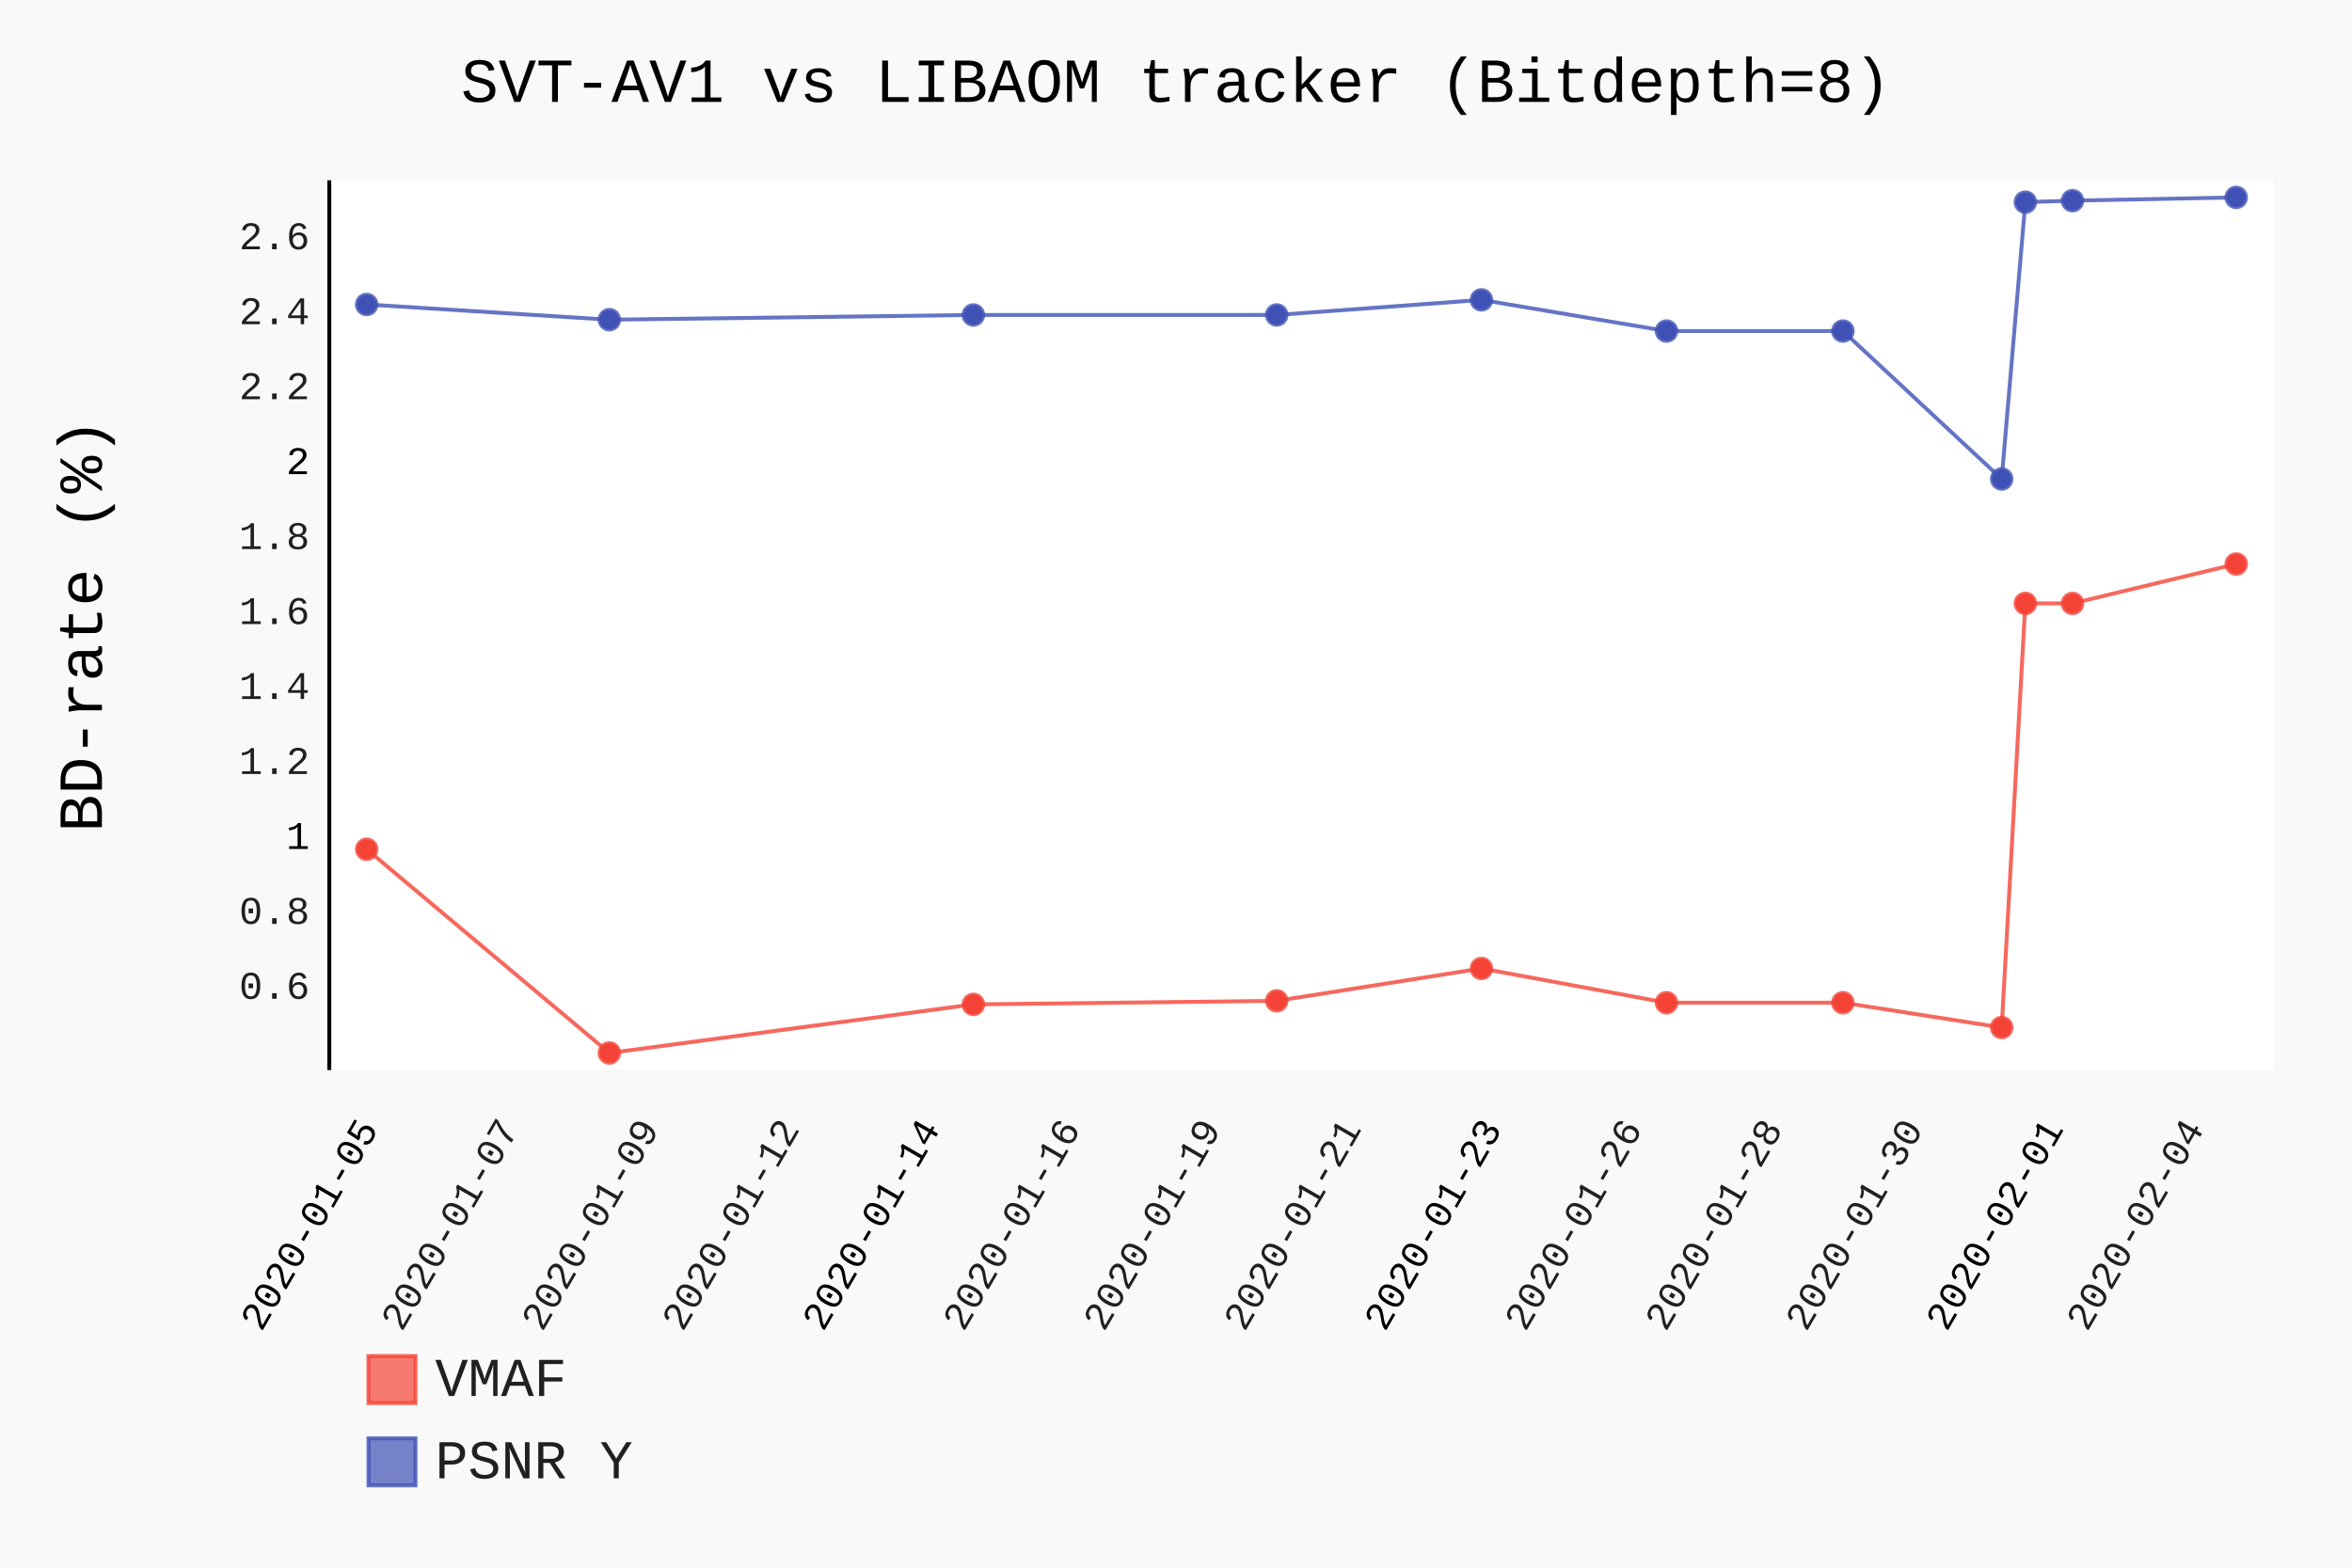
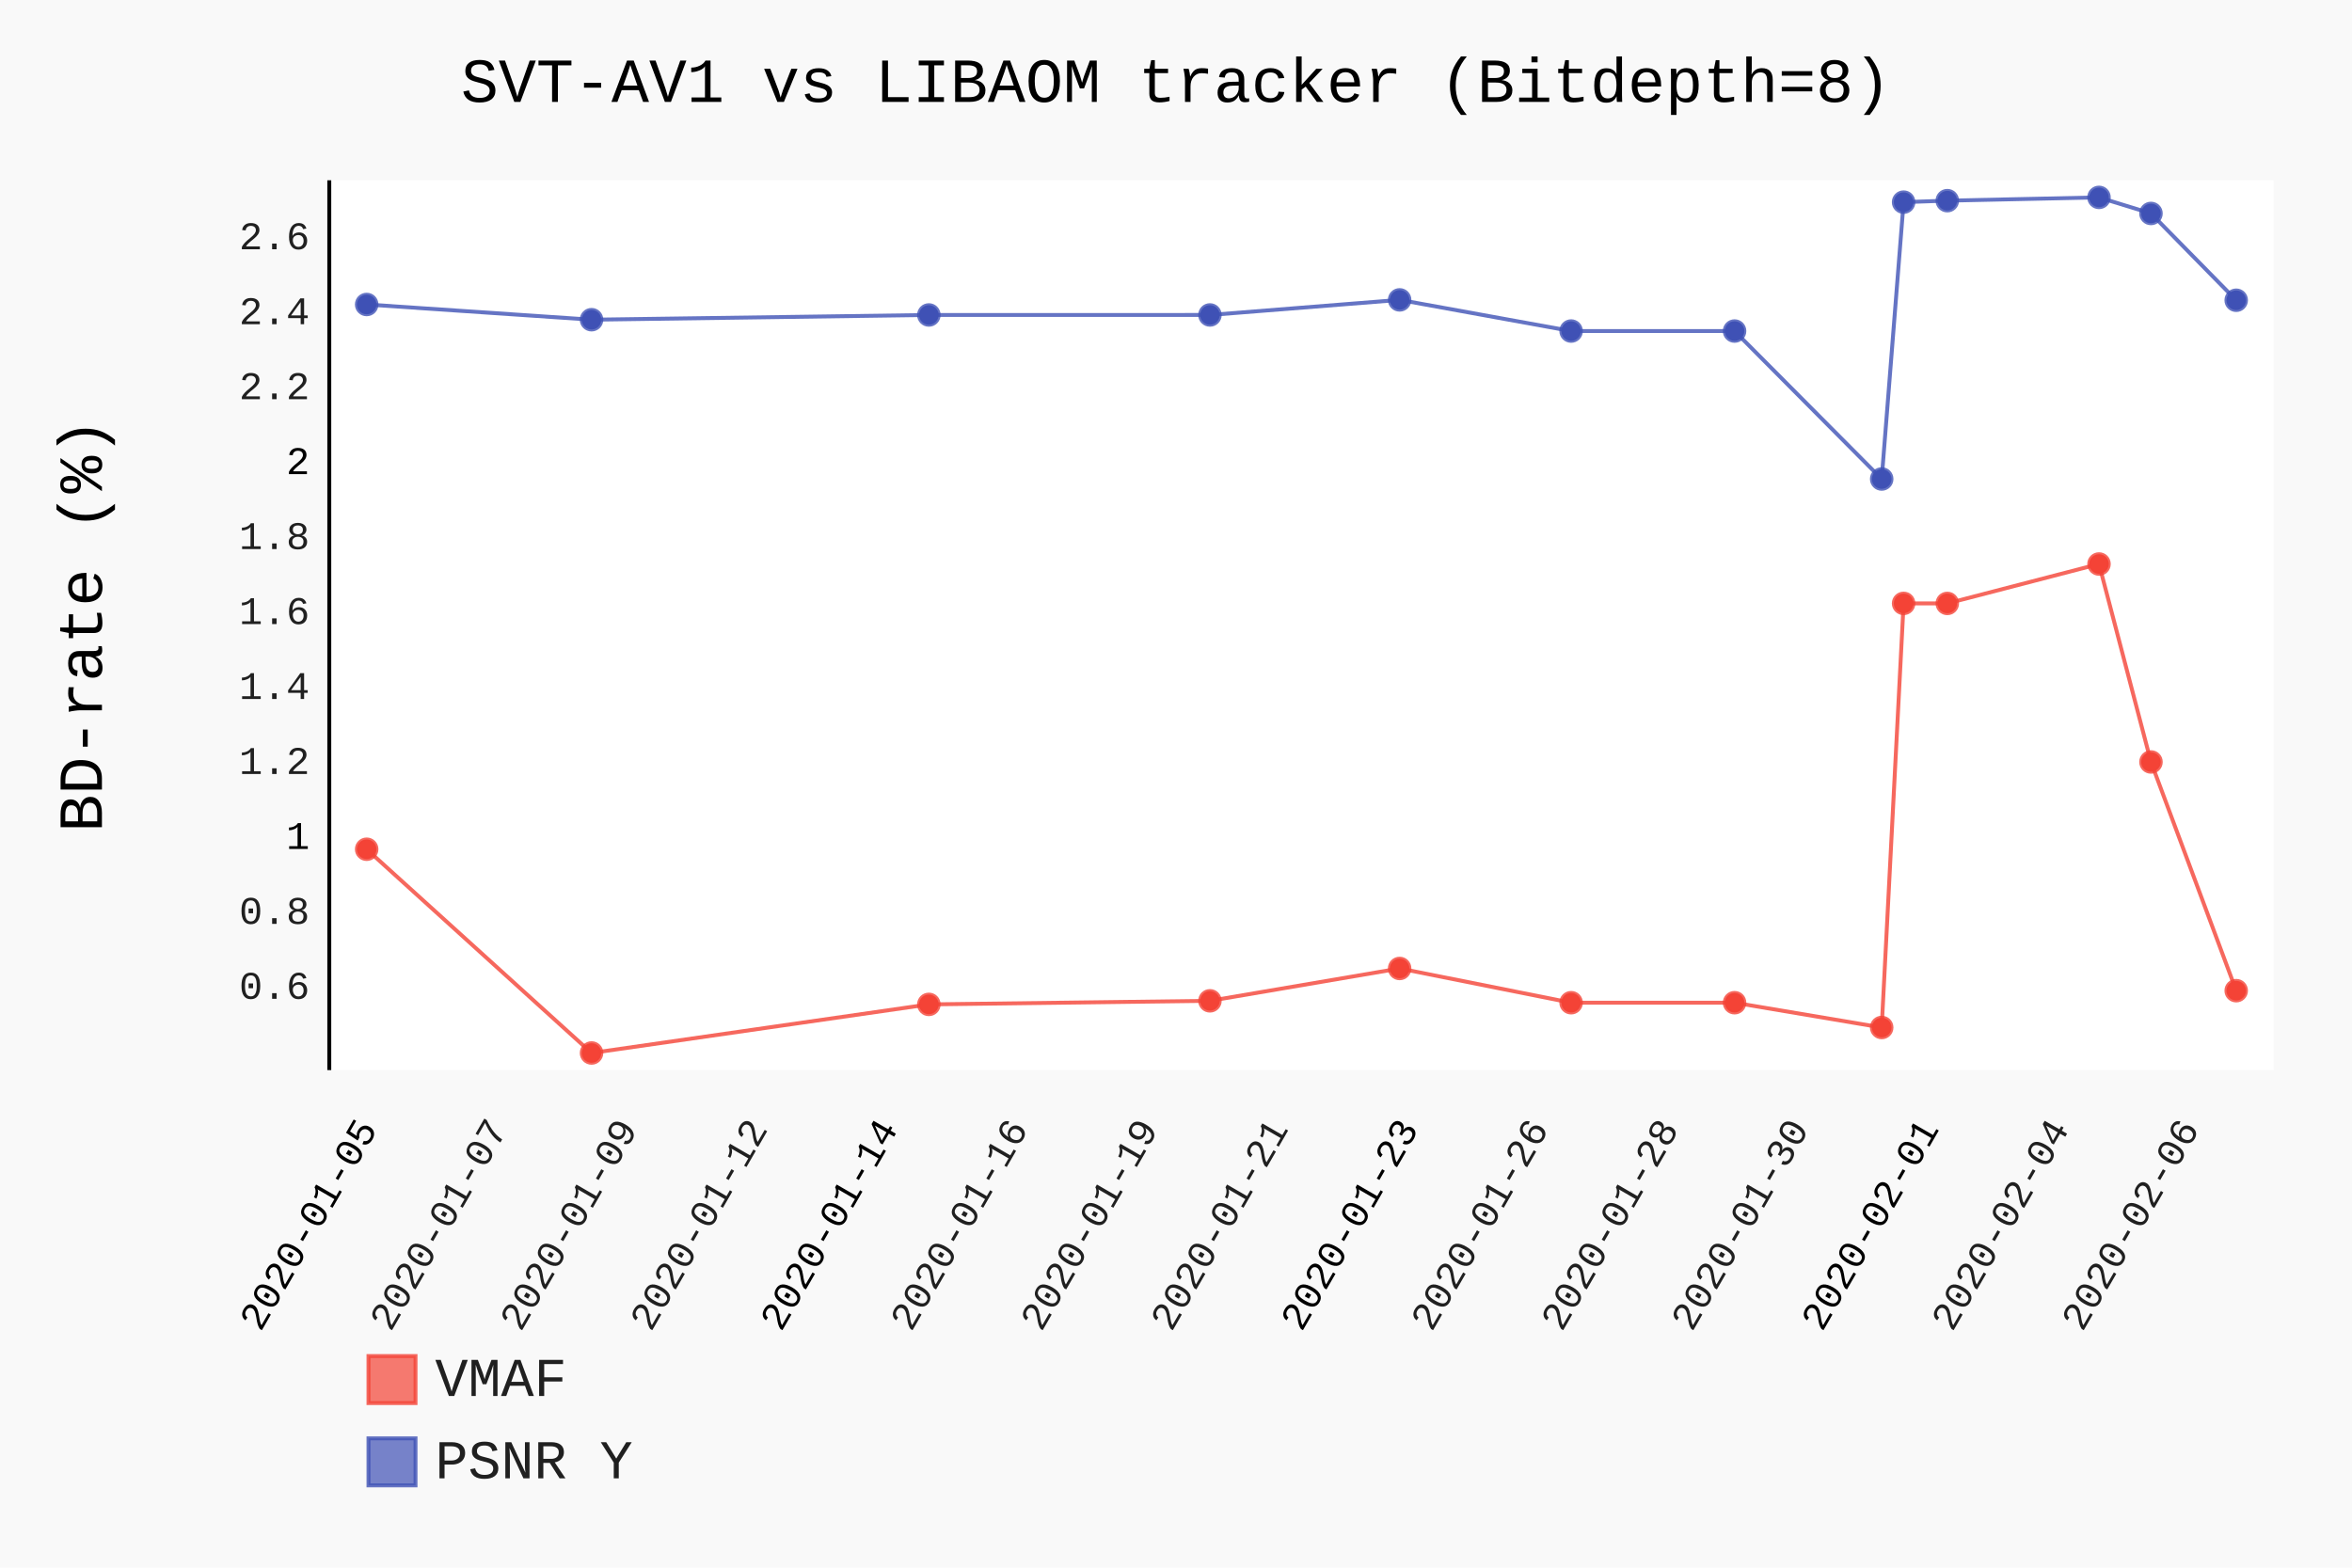
- <svg xmlns="http://www.w3.org/2000/svg" class="pygal-chart" id="chart-d8599ed5-5786-4be9-aa89-9867d01b9e7c" viewBox="0 0 600 400">
+ <svg xmlns="http://www.w3.org/2000/svg" class="pygal-chart" id="chart-996b8077-2a8b-4f41-9d07-2e1f46822249" viewBox="0 0 600 400">
  <defs>
-     <style type="text/css">#chart-d8599ed5-5786-4be9-aa89-9867d01b9e7c{-webkit-user-select:none;-webkit-font-smoothing:antialiased;font-family:Consolas,"Liberation Mono",Menlo,Courier,monospace}#chart-d8599ed5-5786-4be9-aa89-9867d01b9e7c .title{font-family:Consolas,"Liberation Mono",Menlo,Courier,monospace;font-size:16px}#chart-d8599ed5-5786-4be9-aa89-9867d01b9e7c .legends .legend text{font-family:Consolas,"Liberation Mono",Menlo,Courier,monospace;font-size:14px}#chart-d8599ed5-5786-4be9-aa89-9867d01b9e7c .axis text{font-family:Consolas,"Liberation Mono",Menlo,Courier,monospace;font-size:10px}#chart-d8599ed5-5786-4be9-aa89-9867d01b9e7c .axis text.major{font-family:Consolas,"Liberation Mono",Menlo,Courier,monospace;font-size:10px}#chart-d8599ed5-5786-4be9-aa89-9867d01b9e7c .text-overlay text.value{font-family:Consolas,"Liberation Mono",Menlo,Courier,monospace;font-size:16px}#chart-d8599ed5-5786-4be9-aa89-9867d01b9e7c .text-overlay text.label{font-family:Consolas,"Liberation Mono",Menlo,Courier,monospace;font-size:10px}#chart-d8599ed5-5786-4be9-aa89-9867d01b9e7c .tooltip{font-family:Consolas,"Liberation Mono",Menlo,Courier,monospace;font-size:14px}#chart-d8599ed5-5786-4be9-aa89-9867d01b9e7c text.no_data{font-family:Consolas,"Liberation Mono",Menlo,Courier,monospace;font-size:64px}
- #chart-d8599ed5-5786-4be9-aa89-9867d01b9e7c{background-color:rgba(249,249,249,1)}#chart-d8599ed5-5786-4be9-aa89-9867d01b9e7c path,#chart-d8599ed5-5786-4be9-aa89-9867d01b9e7c line,#chart-d8599ed5-5786-4be9-aa89-9867d01b9e7c rect,#chart-d8599ed5-5786-4be9-aa89-9867d01b9e7c circle{-webkit-transition:150ms;-moz-transition:150ms;transition:150ms}#chart-d8599ed5-5786-4be9-aa89-9867d01b9e7c .graph &gt; .background{fill:rgba(249,249,249,1)}#chart-d8599ed5-5786-4be9-aa89-9867d01b9e7c .plot &gt; .background{fill:rgba(255,255,255,1)}#chart-d8599ed5-5786-4be9-aa89-9867d01b9e7c .graph{fill:rgba(0,0,0,.87)}#chart-d8599ed5-5786-4be9-aa89-9867d01b9e7c text.no_data{fill:rgba(0,0,0,1)}#chart-d8599ed5-5786-4be9-aa89-9867d01b9e7c .title{fill:rgba(0,0,0,1)}#chart-d8599ed5-5786-4be9-aa89-9867d01b9e7c .legends .legend text{fill:rgba(0,0,0,.87)}#chart-d8599ed5-5786-4be9-aa89-9867d01b9e7c .legends .legend:hover text{fill:rgba(0,0,0,1)}#chart-d8599ed5-5786-4be9-aa89-9867d01b9e7c .axis .line{stroke:rgba(0,0,0,1)}#chart-d8599ed5-5786-4be9-aa89-9867d01b9e7c .axis .guide.line{stroke:rgba(0,0,0,.54)}#chart-d8599ed5-5786-4be9-aa89-9867d01b9e7c .axis .major.line{stroke:rgba(0,0,0,.87)}#chart-d8599ed5-5786-4be9-aa89-9867d01b9e7c .axis text.major{fill:rgba(0,0,0,1)}#chart-d8599ed5-5786-4be9-aa89-9867d01b9e7c .axis.y .guides:hover .guide.line,#chart-d8599ed5-5786-4be9-aa89-9867d01b9e7c .line-graph .axis.x .guides:hover .guide.line,#chart-d8599ed5-5786-4be9-aa89-9867d01b9e7c .stackedline-graph .axis.x .guides:hover .guide.line,#chart-d8599ed5-5786-4be9-aa89-9867d01b9e7c .xy-graph .axis.x .guides:hover .guide.line{stroke:rgba(0,0,0,1)}#chart-d8599ed5-5786-4be9-aa89-9867d01b9e7c .axis .guides:hover text{fill:rgba(0,0,0,1)}#chart-d8599ed5-5786-4be9-aa89-9867d01b9e7c .reactive{fill-opacity:.7;stroke-opacity:.8}#chart-d8599ed5-5786-4be9-aa89-9867d01b9e7c .ci{stroke:rgba(0,0,0,.87)}#chart-d8599ed5-5786-4be9-aa89-9867d01b9e7c .reactive.active,#chart-d8599ed5-5786-4be9-aa89-9867d01b9e7c .active .reactive{fill-opacity:.8;stroke-opacity:.9;stroke-width:4}#chart-d8599ed5-5786-4be9-aa89-9867d01b9e7c .ci .reactive.active{stroke-width:1.5}#chart-d8599ed5-5786-4be9-aa89-9867d01b9e7c .series text{fill:rgba(0,0,0,1)}#chart-d8599ed5-5786-4be9-aa89-9867d01b9e7c .tooltip rect{fill:rgba(255,255,255,1);stroke:rgba(0,0,0,1);-webkit-transition:opacity 150ms;-moz-transition:opacity 150ms;transition:opacity 150ms}#chart-d8599ed5-5786-4be9-aa89-9867d01b9e7c .tooltip .label{fill:rgba(0,0,0,.87)}#chart-d8599ed5-5786-4be9-aa89-9867d01b9e7c .tooltip .label{fill:rgba(0,0,0,.87)}#chart-d8599ed5-5786-4be9-aa89-9867d01b9e7c .tooltip .legend{font-size:.8em;fill:rgba(0,0,0,.54)}#chart-d8599ed5-5786-4be9-aa89-9867d01b9e7c .tooltip .x_label{font-size:.6em;fill:rgba(0,0,0,1)}#chart-d8599ed5-5786-4be9-aa89-9867d01b9e7c .tooltip .xlink{font-size:.5em;text-decoration:underline}#chart-d8599ed5-5786-4be9-aa89-9867d01b9e7c .tooltip .value{font-size:1.5em}#chart-d8599ed5-5786-4be9-aa89-9867d01b9e7c .bound{font-size:.5em}#chart-d8599ed5-5786-4be9-aa89-9867d01b9e7c .max-value{font-size:.75em;fill:rgba(0,0,0,.54)}#chart-d8599ed5-5786-4be9-aa89-9867d01b9e7c .map-element{fill:rgba(255,255,255,1);stroke:rgba(0,0,0,.54) !important}#chart-d8599ed5-5786-4be9-aa89-9867d01b9e7c .map-element .reactive{fill-opacity:inherit;stroke-opacity:inherit}#chart-d8599ed5-5786-4be9-aa89-9867d01b9e7c .color-0,#chart-d8599ed5-5786-4be9-aa89-9867d01b9e7c .color-0 a:visited{stroke:#F44336;fill:#F44336}#chart-d8599ed5-5786-4be9-aa89-9867d01b9e7c .color-1,#chart-d8599ed5-5786-4be9-aa89-9867d01b9e7c .color-1 a:visited{stroke:#3F51B5;fill:#3F51B5}#chart-d8599ed5-5786-4be9-aa89-9867d01b9e7c .text-overlay .color-0 text{fill:black}#chart-d8599ed5-5786-4be9-aa89-9867d01b9e7c .text-overlay .color-1 text{fill:black}
- #chart-d8599ed5-5786-4be9-aa89-9867d01b9e7c text.no_data{text-anchor:middle}#chart-d8599ed5-5786-4be9-aa89-9867d01b9e7c .guide.line{fill:none}#chart-d8599ed5-5786-4be9-aa89-9867d01b9e7c .centered{text-anchor:middle}#chart-d8599ed5-5786-4be9-aa89-9867d01b9e7c .title{text-anchor:middle}#chart-d8599ed5-5786-4be9-aa89-9867d01b9e7c .legends .legend text{fill-opacity:1}#chart-d8599ed5-5786-4be9-aa89-9867d01b9e7c .axis.x text{text-anchor:middle}#chart-d8599ed5-5786-4be9-aa89-9867d01b9e7c .axis.x:not(.web) text[transform]{text-anchor:start}#chart-d8599ed5-5786-4be9-aa89-9867d01b9e7c .axis.x:not(.web) text[transform].backwards{text-anchor:end}#chart-d8599ed5-5786-4be9-aa89-9867d01b9e7c .axis.y text{text-anchor:end}#chart-d8599ed5-5786-4be9-aa89-9867d01b9e7c .axis.y text[transform].backwards{text-anchor:start}#chart-d8599ed5-5786-4be9-aa89-9867d01b9e7c .axis.y2 text{text-anchor:start}#chart-d8599ed5-5786-4be9-aa89-9867d01b9e7c .axis.y2 text[transform].backwards{text-anchor:end}#chart-d8599ed5-5786-4be9-aa89-9867d01b9e7c .axis .guide.line{stroke-dasharray:4,4}#chart-d8599ed5-5786-4be9-aa89-9867d01b9e7c .axis .major.guide.line{stroke-dasharray:6,6}#chart-d8599ed5-5786-4be9-aa89-9867d01b9e7c .horizontal .axis.y .guide.line,#chart-d8599ed5-5786-4be9-aa89-9867d01b9e7c .horizontal .axis.y2 .guide.line,#chart-d8599ed5-5786-4be9-aa89-9867d01b9e7c .vertical .axis.x .guide.line{opacity:0}#chart-d8599ed5-5786-4be9-aa89-9867d01b9e7c .horizontal .axis.always_show .guide.line,#chart-d8599ed5-5786-4be9-aa89-9867d01b9e7c .vertical .axis.always_show .guide.line{opacity:1 !important}#chart-d8599ed5-5786-4be9-aa89-9867d01b9e7c .axis.y .guides:hover .guide.line,#chart-d8599ed5-5786-4be9-aa89-9867d01b9e7c .axis.y2 .guides:hover .guide.line,#chart-d8599ed5-5786-4be9-aa89-9867d01b9e7c .axis.x .guides:hover .guide.line{opacity:1}#chart-d8599ed5-5786-4be9-aa89-9867d01b9e7c .axis .guides:hover text{opacity:1}#chart-d8599ed5-5786-4be9-aa89-9867d01b9e7c .nofill{fill:none}#chart-d8599ed5-5786-4be9-aa89-9867d01b9e7c .subtle-fill{fill-opacity:.2}#chart-d8599ed5-5786-4be9-aa89-9867d01b9e7c .dot{stroke-width:1px;fill-opacity:1}#chart-d8599ed5-5786-4be9-aa89-9867d01b9e7c .dot.active{stroke-width:5px}#chart-d8599ed5-5786-4be9-aa89-9867d01b9e7c .dot.negative{fill:transparent}#chart-d8599ed5-5786-4be9-aa89-9867d01b9e7c text,#chart-d8599ed5-5786-4be9-aa89-9867d01b9e7c tspan{stroke:none !important}#chart-d8599ed5-5786-4be9-aa89-9867d01b9e7c .series text.active{opacity:1}#chart-d8599ed5-5786-4be9-aa89-9867d01b9e7c .tooltip rect{fill-opacity:.95;stroke-width:.5}#chart-d8599ed5-5786-4be9-aa89-9867d01b9e7c .tooltip text{fill-opacity:1}#chart-d8599ed5-5786-4be9-aa89-9867d01b9e7c .showable{visibility:hidden}#chart-d8599ed5-5786-4be9-aa89-9867d01b9e7c .showable.shown{visibility:visible}#chart-d8599ed5-5786-4be9-aa89-9867d01b9e7c .gauge-background{fill:rgba(229,229,229,1);stroke:none}#chart-d8599ed5-5786-4be9-aa89-9867d01b9e7c .bg-lines{stroke:rgba(249,249,249,1);stroke-width:2px}</style>
+     <style type="text/css">#chart-996b8077-2a8b-4f41-9d07-2e1f46822249{-webkit-user-select:none;-webkit-font-smoothing:antialiased;font-family:Consolas,"Liberation Mono",Menlo,Courier,monospace}#chart-996b8077-2a8b-4f41-9d07-2e1f46822249 .title{font-family:Consolas,"Liberation Mono",Menlo,Courier,monospace;font-size:16px}#chart-996b8077-2a8b-4f41-9d07-2e1f46822249 .legends .legend text{font-family:Consolas,"Liberation Mono",Menlo,Courier,monospace;font-size:14px}#chart-996b8077-2a8b-4f41-9d07-2e1f46822249 .axis text{font-family:Consolas,"Liberation Mono",Menlo,Courier,monospace;font-size:10px}#chart-996b8077-2a8b-4f41-9d07-2e1f46822249 .axis text.major{font-family:Consolas,"Liberation Mono",Menlo,Courier,monospace;font-size:10px}#chart-996b8077-2a8b-4f41-9d07-2e1f46822249 .text-overlay text.value{font-family:Consolas,"Liberation Mono",Menlo,Courier,monospace;font-size:16px}#chart-996b8077-2a8b-4f41-9d07-2e1f46822249 .text-overlay text.label{font-family:Consolas,"Liberation Mono",Menlo,Courier,monospace;font-size:10px}#chart-996b8077-2a8b-4f41-9d07-2e1f46822249 .tooltip{font-family:Consolas,"Liberation Mono",Menlo,Courier,monospace;font-size:14px}#chart-996b8077-2a8b-4f41-9d07-2e1f46822249 text.no_data{font-family:Consolas,"Liberation Mono",Menlo,Courier,monospace;font-size:64px}
+ #chart-996b8077-2a8b-4f41-9d07-2e1f46822249{background-color:rgba(249,249,249,1)}#chart-996b8077-2a8b-4f41-9d07-2e1f46822249 path,#chart-996b8077-2a8b-4f41-9d07-2e1f46822249 line,#chart-996b8077-2a8b-4f41-9d07-2e1f46822249 rect,#chart-996b8077-2a8b-4f41-9d07-2e1f46822249 circle{-webkit-transition:150ms;-moz-transition:150ms;transition:150ms}#chart-996b8077-2a8b-4f41-9d07-2e1f46822249 .graph &gt; .background{fill:rgba(249,249,249,1)}#chart-996b8077-2a8b-4f41-9d07-2e1f46822249 .plot &gt; .background{fill:rgba(255,255,255,1)}#chart-996b8077-2a8b-4f41-9d07-2e1f46822249 .graph{fill:rgba(0,0,0,.87)}#chart-996b8077-2a8b-4f41-9d07-2e1f46822249 text.no_data{fill:rgba(0,0,0,1)}#chart-996b8077-2a8b-4f41-9d07-2e1f46822249 .title{fill:rgba(0,0,0,1)}#chart-996b8077-2a8b-4f41-9d07-2e1f46822249 .legends .legend text{fill:rgba(0,0,0,.87)}#chart-996b8077-2a8b-4f41-9d07-2e1f46822249 .legends .legend:hover text{fill:rgba(0,0,0,1)}#chart-996b8077-2a8b-4f41-9d07-2e1f46822249 .axis .line{stroke:rgba(0,0,0,1)}#chart-996b8077-2a8b-4f41-9d07-2e1f46822249 .axis .guide.line{stroke:rgba(0,0,0,.54)}#chart-996b8077-2a8b-4f41-9d07-2e1f46822249 .axis .major.line{stroke:rgba(0,0,0,.87)}#chart-996b8077-2a8b-4f41-9d07-2e1f46822249 .axis text.major{fill:rgba(0,0,0,1)}#chart-996b8077-2a8b-4f41-9d07-2e1f46822249 .axis.y .guides:hover .guide.line,#chart-996b8077-2a8b-4f41-9d07-2e1f46822249 .line-graph .axis.x .guides:hover .guide.line,#chart-996b8077-2a8b-4f41-9d07-2e1f46822249 .stackedline-graph .axis.x .guides:hover .guide.line,#chart-996b8077-2a8b-4f41-9d07-2e1f46822249 .xy-graph .axis.x .guides:hover .guide.line{stroke:rgba(0,0,0,1)}#chart-996b8077-2a8b-4f41-9d07-2e1f46822249 .axis .guides:hover text{fill:rgba(0,0,0,1)}#chart-996b8077-2a8b-4f41-9d07-2e1f46822249 .reactive{fill-opacity:.7;stroke-opacity:.8}#chart-996b8077-2a8b-4f41-9d07-2e1f46822249 .ci{stroke:rgba(0,0,0,.87)}#chart-996b8077-2a8b-4f41-9d07-2e1f46822249 .reactive.active,#chart-996b8077-2a8b-4f41-9d07-2e1f46822249 .active .reactive{fill-opacity:.8;stroke-opacity:.9;stroke-width:4}#chart-996b8077-2a8b-4f41-9d07-2e1f46822249 .ci .reactive.active{stroke-width:1.5}#chart-996b8077-2a8b-4f41-9d07-2e1f46822249 .series text{fill:rgba(0,0,0,1)}#chart-996b8077-2a8b-4f41-9d07-2e1f46822249 .tooltip rect{fill:rgba(255,255,255,1);stroke:rgba(0,0,0,1);-webkit-transition:opacity 150ms;-moz-transition:opacity 150ms;transition:opacity 150ms}#chart-996b8077-2a8b-4f41-9d07-2e1f46822249 .tooltip .label{fill:rgba(0,0,0,.87)}#chart-996b8077-2a8b-4f41-9d07-2e1f46822249 .tooltip .label{fill:rgba(0,0,0,.87)}#chart-996b8077-2a8b-4f41-9d07-2e1f46822249 .tooltip .legend{font-size:.8em;fill:rgba(0,0,0,.54)}#chart-996b8077-2a8b-4f41-9d07-2e1f46822249 .tooltip .x_label{font-size:.6em;fill:rgba(0,0,0,1)}#chart-996b8077-2a8b-4f41-9d07-2e1f46822249 .tooltip .xlink{font-size:.5em;text-decoration:underline}#chart-996b8077-2a8b-4f41-9d07-2e1f46822249 .tooltip .value{font-size:1.5em}#chart-996b8077-2a8b-4f41-9d07-2e1f46822249 .bound{font-size:.5em}#chart-996b8077-2a8b-4f41-9d07-2e1f46822249 .max-value{font-size:.75em;fill:rgba(0,0,0,.54)}#chart-996b8077-2a8b-4f41-9d07-2e1f46822249 .map-element{fill:rgba(255,255,255,1);stroke:rgba(0,0,0,.54) !important}#chart-996b8077-2a8b-4f41-9d07-2e1f46822249 .map-element .reactive{fill-opacity:inherit;stroke-opacity:inherit}#chart-996b8077-2a8b-4f41-9d07-2e1f46822249 .color-0,#chart-996b8077-2a8b-4f41-9d07-2e1f46822249 .color-0 a:visited{stroke:#F44336;fill:#F44336}#chart-996b8077-2a8b-4f41-9d07-2e1f46822249 .color-1,#chart-996b8077-2a8b-4f41-9d07-2e1f46822249 .color-1 a:visited{stroke:#3F51B5;fill:#3F51B5}#chart-996b8077-2a8b-4f41-9d07-2e1f46822249 .text-overlay .color-0 text{fill:black}#chart-996b8077-2a8b-4f41-9d07-2e1f46822249 .text-overlay .color-1 text{fill:black}
+ #chart-996b8077-2a8b-4f41-9d07-2e1f46822249 text.no_data{text-anchor:middle}#chart-996b8077-2a8b-4f41-9d07-2e1f46822249 .guide.line{fill:none}#chart-996b8077-2a8b-4f41-9d07-2e1f46822249 .centered{text-anchor:middle}#chart-996b8077-2a8b-4f41-9d07-2e1f46822249 .title{text-anchor:middle}#chart-996b8077-2a8b-4f41-9d07-2e1f46822249 .legends .legend text{fill-opacity:1}#chart-996b8077-2a8b-4f41-9d07-2e1f46822249 .axis.x text{text-anchor:middle}#chart-996b8077-2a8b-4f41-9d07-2e1f46822249 .axis.x:not(.web) text[transform]{text-anchor:start}#chart-996b8077-2a8b-4f41-9d07-2e1f46822249 .axis.x:not(.web) text[transform].backwards{text-anchor:end}#chart-996b8077-2a8b-4f41-9d07-2e1f46822249 .axis.y text{text-anchor:end}#chart-996b8077-2a8b-4f41-9d07-2e1f46822249 .axis.y text[transform].backwards{text-anchor:start}#chart-996b8077-2a8b-4f41-9d07-2e1f46822249 .axis.y2 text{text-anchor:start}#chart-996b8077-2a8b-4f41-9d07-2e1f46822249 .axis.y2 text[transform].backwards{text-anchor:end}#chart-996b8077-2a8b-4f41-9d07-2e1f46822249 .axis .guide.line{stroke-dasharray:4,4}#chart-996b8077-2a8b-4f41-9d07-2e1f46822249 .axis .major.guide.line{stroke-dasharray:6,6}#chart-996b8077-2a8b-4f41-9d07-2e1f46822249 .horizontal .axis.y .guide.line,#chart-996b8077-2a8b-4f41-9d07-2e1f46822249 .horizontal .axis.y2 .guide.line,#chart-996b8077-2a8b-4f41-9d07-2e1f46822249 .vertical .axis.x .guide.line{opacity:0}#chart-996b8077-2a8b-4f41-9d07-2e1f46822249 .horizontal .axis.always_show .guide.line,#chart-996b8077-2a8b-4f41-9d07-2e1f46822249 .vertical .axis.always_show .guide.line{opacity:1 !important}#chart-996b8077-2a8b-4f41-9d07-2e1f46822249 .axis.y .guides:hover .guide.line,#chart-996b8077-2a8b-4f41-9d07-2e1f46822249 .axis.y2 .guides:hover .guide.line,#chart-996b8077-2a8b-4f41-9d07-2e1f46822249 .axis.x .guides:hover .guide.line{opacity:1}#chart-996b8077-2a8b-4f41-9d07-2e1f46822249 .axis .guides:hover text{opacity:1}#chart-996b8077-2a8b-4f41-9d07-2e1f46822249 .nofill{fill:none}#chart-996b8077-2a8b-4f41-9d07-2e1f46822249 .subtle-fill{fill-opacity:.2}#chart-996b8077-2a8b-4f41-9d07-2e1f46822249 .dot{stroke-width:1px;fill-opacity:1}#chart-996b8077-2a8b-4f41-9d07-2e1f46822249 .dot.active{stroke-width:5px}#chart-996b8077-2a8b-4f41-9d07-2e1f46822249 .dot.negative{fill:transparent}#chart-996b8077-2a8b-4f41-9d07-2e1f46822249 text,#chart-996b8077-2a8b-4f41-9d07-2e1f46822249 tspan{stroke:none !important}#chart-996b8077-2a8b-4f41-9d07-2e1f46822249 .series text.active{opacity:1}#chart-996b8077-2a8b-4f41-9d07-2e1f46822249 .tooltip rect{fill-opacity:.95;stroke-width:.5}#chart-996b8077-2a8b-4f41-9d07-2e1f46822249 .tooltip text{fill-opacity:1}#chart-996b8077-2a8b-4f41-9d07-2e1f46822249 .showable{visibility:hidden}#chart-996b8077-2a8b-4f41-9d07-2e1f46822249 .showable.shown{visibility:visible}#chart-996b8077-2a8b-4f41-9d07-2e1f46822249 .gauge-background{fill:rgba(229,229,229,1);stroke:none}#chart-996b8077-2a8b-4f41-9d07-2e1f46822249 .bg-lines{stroke:rgba(249,249,249,1);stroke-width:2px}</style>
  </defs>
  <g class="graph datetimeline-graph vertical">
    <rect class="background" height="400" width="600" x="0" y="0" />
    <g class="plot" transform="translate(84, 46)">
      <rect class="background" height="227.038" width="496.0" x="0" y="0" />
      <g class="axis y">
        <g class="guides">
          <text class="" x="-5" y="208.858">0.6</text>
        </g>
        <g class="guides">
          <text class="" x="-5" y="189.732">0.8</text>
        </g>
        <g class="guides">
          <text class="major" x="-5" y="170.606">1</text>
        </g>
        <g class="guides">
          <text class="" x="-5" y="151.48">1.2</text>
        </g>
        <g class="guides">
          <text class="" x="-5" y="132.354">1.4</text>
        </g>
        <g class="guides">
          <text class="" x="-5" y="113.228">1.6</text>
        </g>
        <g class="guides">
          <text class="" x="-5" y="94.102">1.8</text>
        </g>
        <g class="guides">
          <text class="major" x="-5" y="74.976">2</text>
        </g>
        <g class="guides">
          <text class="" x="-5" y="55.85">2.2</text>
        </g>
        <g class="guides">
          <text class="" x="-5" y="36.724">2.4</text>
        </g>
        <g class="guides">
          <text class="" x="-5" y="17.598">2.6</text>
        </g>
      </g>
      <g class="axis x">
        <path class="line" d="M0 0 v227.038" />
        <g class="guides">
-           <path class="major guide line" d="M12.691 0 v227.038" />
-           <text class="major backwards" transform="rotate(300 12.69123 242.0385)" x="12.691" y="242.038">2020-01-05</text>
-         </g>
-         <g class="guides">
-           <path class="guide line" d="M48.518 0 v227.038" />
-           <text class="backwards" transform="rotate(300 48.51818 242.0385)" x="48.518" y="242.038">2020-01-07</text>
-         </g>
-         <g class="guides">
-           <path class="guide line" d="M84.345 0 v227.038" />
-           <text class="backwards" transform="rotate(300 84.34512 242.0385)" x="84.345" y="242.038">2020-01-09</text>
-         </g>
-         <g class="guides">
-           <path class="guide line" d="M120.172 0 v227.038" />
-           <text class="backwards" transform="rotate(300 120.1721 242.0385)" x="120.172" y="242.038">2020-01-12</text>
-         </g>
-         <g class="guides">
-           <path class="major guide line" d="M155.999 0 v227.038" />
-           <text class="major backwards" transform="rotate(300 155.999 242.0385)" x="155.999" y="242.038">2020-01-14</text>
-         </g>
-         <g class="guides">
-           <path class="guide line" d="M191.826 0 v227.038" />
-           <text class="backwards" transform="rotate(300 191.826 242.0385)" x="191.826" y="242.038">2020-01-16</text>
-         </g>
-         <g class="guides">
-           <path class="guide line" d="M227.653 0 v227.038" />
-           <text class="backwards" transform="rotate(300 227.6529 242.0385)" x="227.653" y="242.038">2020-01-19</text>
-         </g>
-         <g class="guides">
-           <path class="guide line" d="M263.48 0 v227.038" />
-           <text class="backwards" transform="rotate(300 263.4798 242.0385)" x="263.48" y="242.038">2020-01-21</text>
-         </g>
-         <g class="guides">
-           <path class="major guide line" d="M299.307 0 v227.038" />
-           <text class="major backwards" transform="rotate(300 299.3068 242.0385)" x="299.307" y="242.038">2020-01-23</text>
-         </g>
-         <g class="guides">
-           <path class="guide line" d="M335.134 0 v227.038" />
-           <text class="backwards" transform="rotate(300 335.1337 242.0385)" x="335.134" y="242.038">2020-01-26</text>
-         </g>
-         <g class="guides">
-           <path class="guide line" d="M370.961 0 v227.038" />
-           <text class="backwards" transform="rotate(300 370.9607 242.0385)" x="370.961" y="242.038">2020-01-28</text>
-         </g>
-         <g class="guides">
-           <path class="guide line" d="M406.788 0 v227.038" />
-           <text class="backwards" transform="rotate(300 406.7876 242.0385)" x="406.788" y="242.038">2020-01-30</text>
-         </g>
-         <g class="guides">
-           <path class="major guide line" d="M442.615 0 v227.038" />
-           <text class="major backwards" transform="rotate(300 442.6146 242.0385)" x="442.615" y="242.038">2020-02-01</text>
-         </g>
-         <g class="guides">
-           <path class="guide line" d="M478.441 0 v227.038" />
-           <text class="backwards" transform="rotate(300 478.4415 242.0385)" x="478.441" y="242.038">2020-02-04</text>
+           <path class="major guide line" d="M12.46 0 v227.038" />
+           <text class="major backwards" transform="rotate(300 12.45984 242.0385)" x="12.46" y="242.038">2020-01-05</text>
+         </g>
+         <g class="guides">
+           <path class="guide line" d="M45.657 0 v227.038" />
+           <text class="backwards" transform="rotate(300 45.65735 242.0385)" x="45.657" y="242.038">2020-01-07</text>
+         </g>
+         <g class="guides">
+           <path class="guide line" d="M78.855 0 v227.038" />
+           <text class="backwards" transform="rotate(300 78.85486 242.0385)" x="78.855" y="242.038">2020-01-09</text>
+         </g>
+         <g class="guides">
+           <path class="guide line" d="M112.052 0 v227.038" />
+           <text class="backwards" transform="rotate(300 112.0524 242.0385)" x="112.052" y="242.038">2020-01-12</text>
+         </g>
+         <g class="guides">
+           <path class="major guide line" d="M145.25 0 v227.038" />
+           <text class="major backwards" transform="rotate(300 145.2499 242.0385)" x="145.25" y="242.038">2020-01-14</text>
+         </g>
+         <g class="guides">
+           <path class="guide line" d="M178.447 0 v227.038" />
+           <text class="backwards" transform="rotate(300 178.4474 242.0385)" x="178.447" y="242.038">2020-01-16</text>
+         </g>
+         <g class="guides">
+           <path class="guide line" d="M211.645 0 v227.038" />
+           <text class="backwards" transform="rotate(300 211.6449 242.0385)" x="211.645" y="242.038">2020-01-19</text>
+         </g>
+         <g class="guides">
+           <path class="guide line" d="M244.842 0 v227.038" />
+           <text class="backwards" transform="rotate(300 244.8424 242.0385)" x="244.842" y="242.038">2020-01-21</text>
+         </g>
+         <g class="guides">
+           <path class="major guide line" d="M278.04 0 v227.038" />
+           <text class="major backwards" transform="rotate(300 278.0399 242.0385)" x="278.04" y="242.038">2020-01-23</text>
+         </g>
+         <g class="guides">
+           <path class="guide line" d="M311.237 0 v227.038" />
+           <text class="backwards" transform="rotate(300 311.2374 242.0385)" x="311.237" y="242.038">2020-01-26</text>
+         </g>
+         <g class="guides">
+           <path class="guide line" d="M344.435 0 v227.038" />
+           <text class="backwards" transform="rotate(300 344.435 242.0385)" x="344.435" y="242.038">2020-01-28</text>
+         </g>
+         <g class="guides">
+           <path class="guide line" d="M377.632 0 v227.038" />
+           <text class="backwards" transform="rotate(300 377.6325 242.0385)" x="377.632" y="242.038">2020-01-30</text>
+         </g>
+         <g class="guides">
+           <path class="major guide line" d="M410.83 0 v227.038" />
+           <text class="major backwards" transform="rotate(300 410.83 242.0385)" x="410.83" y="242.038">2020-02-01</text>
+         </g>
+         <g class="guides">
+           <path class="guide line" d="M444.027 0 v227.038" />
+           <text class="backwards" transform="rotate(300 444.0275 242.0385)" x="444.027" y="242.038">2020-02-04</text>
+         </g>
+         <g class="guides">
+           <path class="guide line" d="M477.225 0 v227.038" />
+           <text class="backwards" transform="rotate(300 477.225 242.0385)" x="477.225" y="242.038">2020-02-06</text>
        </g>
      </g>
      <g class="series serie-0 color-0">
-         <path class="line reactive nofill" d="M9.538 170.687 L71.447 222.672 164.311 210.274 241.697 209.363 293.92 201.107 341.13 209.843 386.131 209.843 426.637 216.171 432.67 107.957 444.699 107.965 486.462 97.908" />
+         <path class="line reactive nofill" d="M9.538 170.687 L66.904 222.672 152.952 210.274 224.658 209.363 273.049 201.107 316.793 209.843 358.492 209.843 396.025 216.171 401.615 107.957 412.761 107.965 451.459 97.908 464.718 148.419 486.462 206.774" />
      </g>
      <g class="series serie-1 color-1">
-         <path class="line reactive nofill" d="M9.538 31.691 L71.447 35.571 164.311 34.366 241.697 34.363 293.92 30.516 341.13 38.468 386.131 38.468 426.637 76.219 432.67 5.577 444.699 5.198 486.462 4.366" />
+         <path class="line reactive nofill" d="M9.538 31.691 L66.904 35.571 152.952 34.366 224.658 34.363 273.049 30.516 316.793 38.468 358.492 38.468 396.025 76.219 401.615 5.577 412.761 5.198 451.459 4.366 464.718 8.463 486.462 30.608" />
      </g>
    </g>
    <g class="titles">
      <text class="title plot_title" x="300.0" y="26">SVT-AV1 vs LIBAOM tracker (Bitdepth=8)</text>
      <text class="title" transform="rotate(-90 0 159.5192)" x="0" y="185.519">BD-rate (%)</text>
    </g>
    <g class="plot overlay" transform="translate(84, 46)">
      <g class="series serie-0 color-0">
        <g class="dots">
          <circle class="dot reactive tooltip-trigger" cx="9.538" cy="170.687" r="2.5" />
        </g>
        <g class="dots">
-           <circle class="dot reactive tooltip-trigger" cx="71.447" cy="222.672" r="2.5" />
-         </g>
-         <g class="dots">
-           <circle class="dot reactive tooltip-trigger" cx="164.311" cy="210.274" r="2.5" />
-         </g>
-         <g class="dots">
-           <circle class="dot reactive tooltip-trigger" cx="241.697" cy="209.363" r="2.5" />
-         </g>
-         <g class="dots">
-           <circle class="dot reactive tooltip-trigger" cx="293.92" cy="201.107" r="2.5" />
-         </g>
-         <g class="dots">
-           <circle class="dot reactive tooltip-trigger" cx="341.13" cy="209.843" r="2.5" />
-         </g>
-         <g class="dots">
-           <circle class="dot reactive tooltip-trigger" cx="386.131" cy="209.843" r="2.5" />
-         </g>
-         <g class="dots">
-           <circle class="dot reactive tooltip-trigger" cx="426.637" cy="216.171" r="2.5" />
-         </g>
-         <g class="dots">
-           <circle class="dot reactive tooltip-trigger" cx="432.67" cy="107.957" r="2.5" />
-         </g>
-         <g class="dots">
-           <circle class="dot reactive tooltip-trigger" cx="444.699" cy="107.965" r="2.5" />
-         </g>
-         <g class="dots">
-           <circle class="dot reactive tooltip-trigger" cx="486.462" cy="97.908" r="2.5" />
+           <circle class="dot reactive tooltip-trigger" cx="66.904" cy="222.672" r="2.5" />
+         </g>
+         <g class="dots">
+           <circle class="dot reactive tooltip-trigger" cx="152.952" cy="210.274" r="2.5" />
+         </g>
+         <g class="dots">
+           <circle class="dot reactive tooltip-trigger" cx="224.658" cy="209.363" r="2.5" />
+         </g>
+         <g class="dots">
+           <circle class="dot reactive tooltip-trigger" cx="273.049" cy="201.107" r="2.5" />
+         </g>
+         <g class="dots">
+           <circle class="dot reactive tooltip-trigger" cx="316.793" cy="209.843" r="2.5" />
+         </g>
+         <g class="dots">
+           <circle class="dot reactive tooltip-trigger" cx="358.492" cy="209.843" r="2.5" />
+         </g>
+         <g class="dots">
+           <circle class="dot reactive tooltip-trigger" cx="396.025" cy="216.171" r="2.5" />
+         </g>
+         <g class="dots">
+           <circle class="dot reactive tooltip-trigger" cx="401.615" cy="107.957" r="2.5" />
+         </g>
+         <g class="dots">
+           <circle class="dot reactive tooltip-trigger" cx="412.761" cy="107.965" r="2.5" />
+         </g>
+         <g class="dots">
+           <circle class="dot reactive tooltip-trigger" cx="451.459" cy="97.908" r="2.5" />
+         </g>
+         <g class="dots">
+           <circle class="dot reactive tooltip-trigger" cx="464.718" cy="148.419" r="2.5" />
+         </g>
+         <g class="dots">
+           <circle class="dot reactive tooltip-trigger" cx="486.462" cy="206.774" r="2.5" />
        </g>
      </g>
      <g class="series serie-1 color-1">
        <g class="dots">
          <circle class="dot reactive tooltip-trigger" cx="9.538" cy="31.691" r="2.5" />
        </g>
        <g class="dots">
-           <circle class="dot reactive tooltip-trigger" cx="71.447" cy="35.571" r="2.5" />
-         </g>
-         <g class="dots">
-           <circle class="dot reactive tooltip-trigger" cx="164.311" cy="34.366" r="2.5" />
-         </g>
-         <g class="dots">
-           <circle class="dot reactive tooltip-trigger" cx="241.697" cy="34.363" r="2.5" />
-         </g>
-         <g class="dots">
-           <circle class="dot reactive tooltip-trigger" cx="293.92" cy="30.516" r="2.5" />
-         </g>
-         <g class="dots">
-           <circle class="dot reactive tooltip-trigger" cx="341.13" cy="38.468" r="2.5" />
-         </g>
-         <g class="dots">
-           <circle class="dot reactive tooltip-trigger" cx="386.131" cy="38.468" r="2.5" />
-         </g>
-         <g class="dots">
-           <circle class="dot reactive tooltip-trigger" cx="426.637" cy="76.219" r="2.5" />
-         </g>
-         <g class="dots">
-           <circle class="dot reactive tooltip-trigger" cx="432.67" cy="5.577" r="2.5" />
-         </g>
-         <g class="dots">
-           <circle class="dot reactive tooltip-trigger" cx="444.699" cy="5.198" r="2.5" />
-         </g>
-         <g class="dots">
-           <circle class="dot reactive tooltip-trigger" cx="486.462" cy="4.366" r="2.5" />
+           <circle class="dot reactive tooltip-trigger" cx="66.904" cy="35.571" r="2.5" />
+         </g>
+         <g class="dots">
+           <circle class="dot reactive tooltip-trigger" cx="152.952" cy="34.366" r="2.5" />
+         </g>
+         <g class="dots">
+           <circle class="dot reactive tooltip-trigger" cx="224.658" cy="34.363" r="2.5" />
+         </g>
+         <g class="dots">
+           <circle class="dot reactive tooltip-trigger" cx="273.049" cy="30.516" r="2.5" />
+         </g>
+         <g class="dots">
+           <circle class="dot reactive tooltip-trigger" cx="316.793" cy="38.468" r="2.5" />
+         </g>
+         <g class="dots">
+           <circle class="dot reactive tooltip-trigger" cx="358.492" cy="38.468" r="2.5" />
+         </g>
+         <g class="dots">
+           <circle class="dot reactive tooltip-trigger" cx="396.025" cy="76.219" r="2.5" />
+         </g>
+         <g class="dots">
+           <circle class="dot reactive tooltip-trigger" cx="401.615" cy="5.577" r="2.5" />
+         </g>
+         <g class="dots">
+           <circle class="dot reactive tooltip-trigger" cx="412.761" cy="5.198" r="2.5" />
+         </g>
+         <g class="dots">
+           <circle class="dot reactive tooltip-trigger" cx="451.459" cy="4.366" r="2.5" />
+         </g>
+         <g class="dots">
+           <circle class="dot reactive tooltip-trigger" cx="464.718" cy="8.463" r="2.5" />
+         </g>
+         <g class="dots">
+           <circle class="dot reactive tooltip-trigger" cx="486.462" cy="30.608" r="2.5" />
        </g>
      </g>
    </g>
    <g class="plot text-overlay" transform="translate(84, 46)">
      <g class="series serie-0 color-0" />
      <g class="series serie-1 color-1" />
    </g>
    <g class="plot tooltip-overlay" transform="translate(84, 46)">
      <g class="tooltip" style="opacity: 0" transform="translate(0 0)">
        <rect class="tooltip-box" height="0" rx="0" ry="0" width="0" />
        <g class="text" />
      </g>
    </g>
    <g class="legends" transform="translate(94, 345)">
      <g class="legend reactive activate-serie" id="activate-serie-0">
        <rect class="color-0 reactive" height="12" width="12" x="0.0" y="1.0" />
        <text x="17.0" y="11.2">VMAF</text>
      </g>
      <g class="legend reactive activate-serie" id="activate-serie-1">
        <rect class="color-1 reactive" height="12" width="12" x="0.0" y="22.0" />
        <text x="17.0" y="32.2">PSNR Y</text>
      </g>
    </g>
  </g>
</svg>
